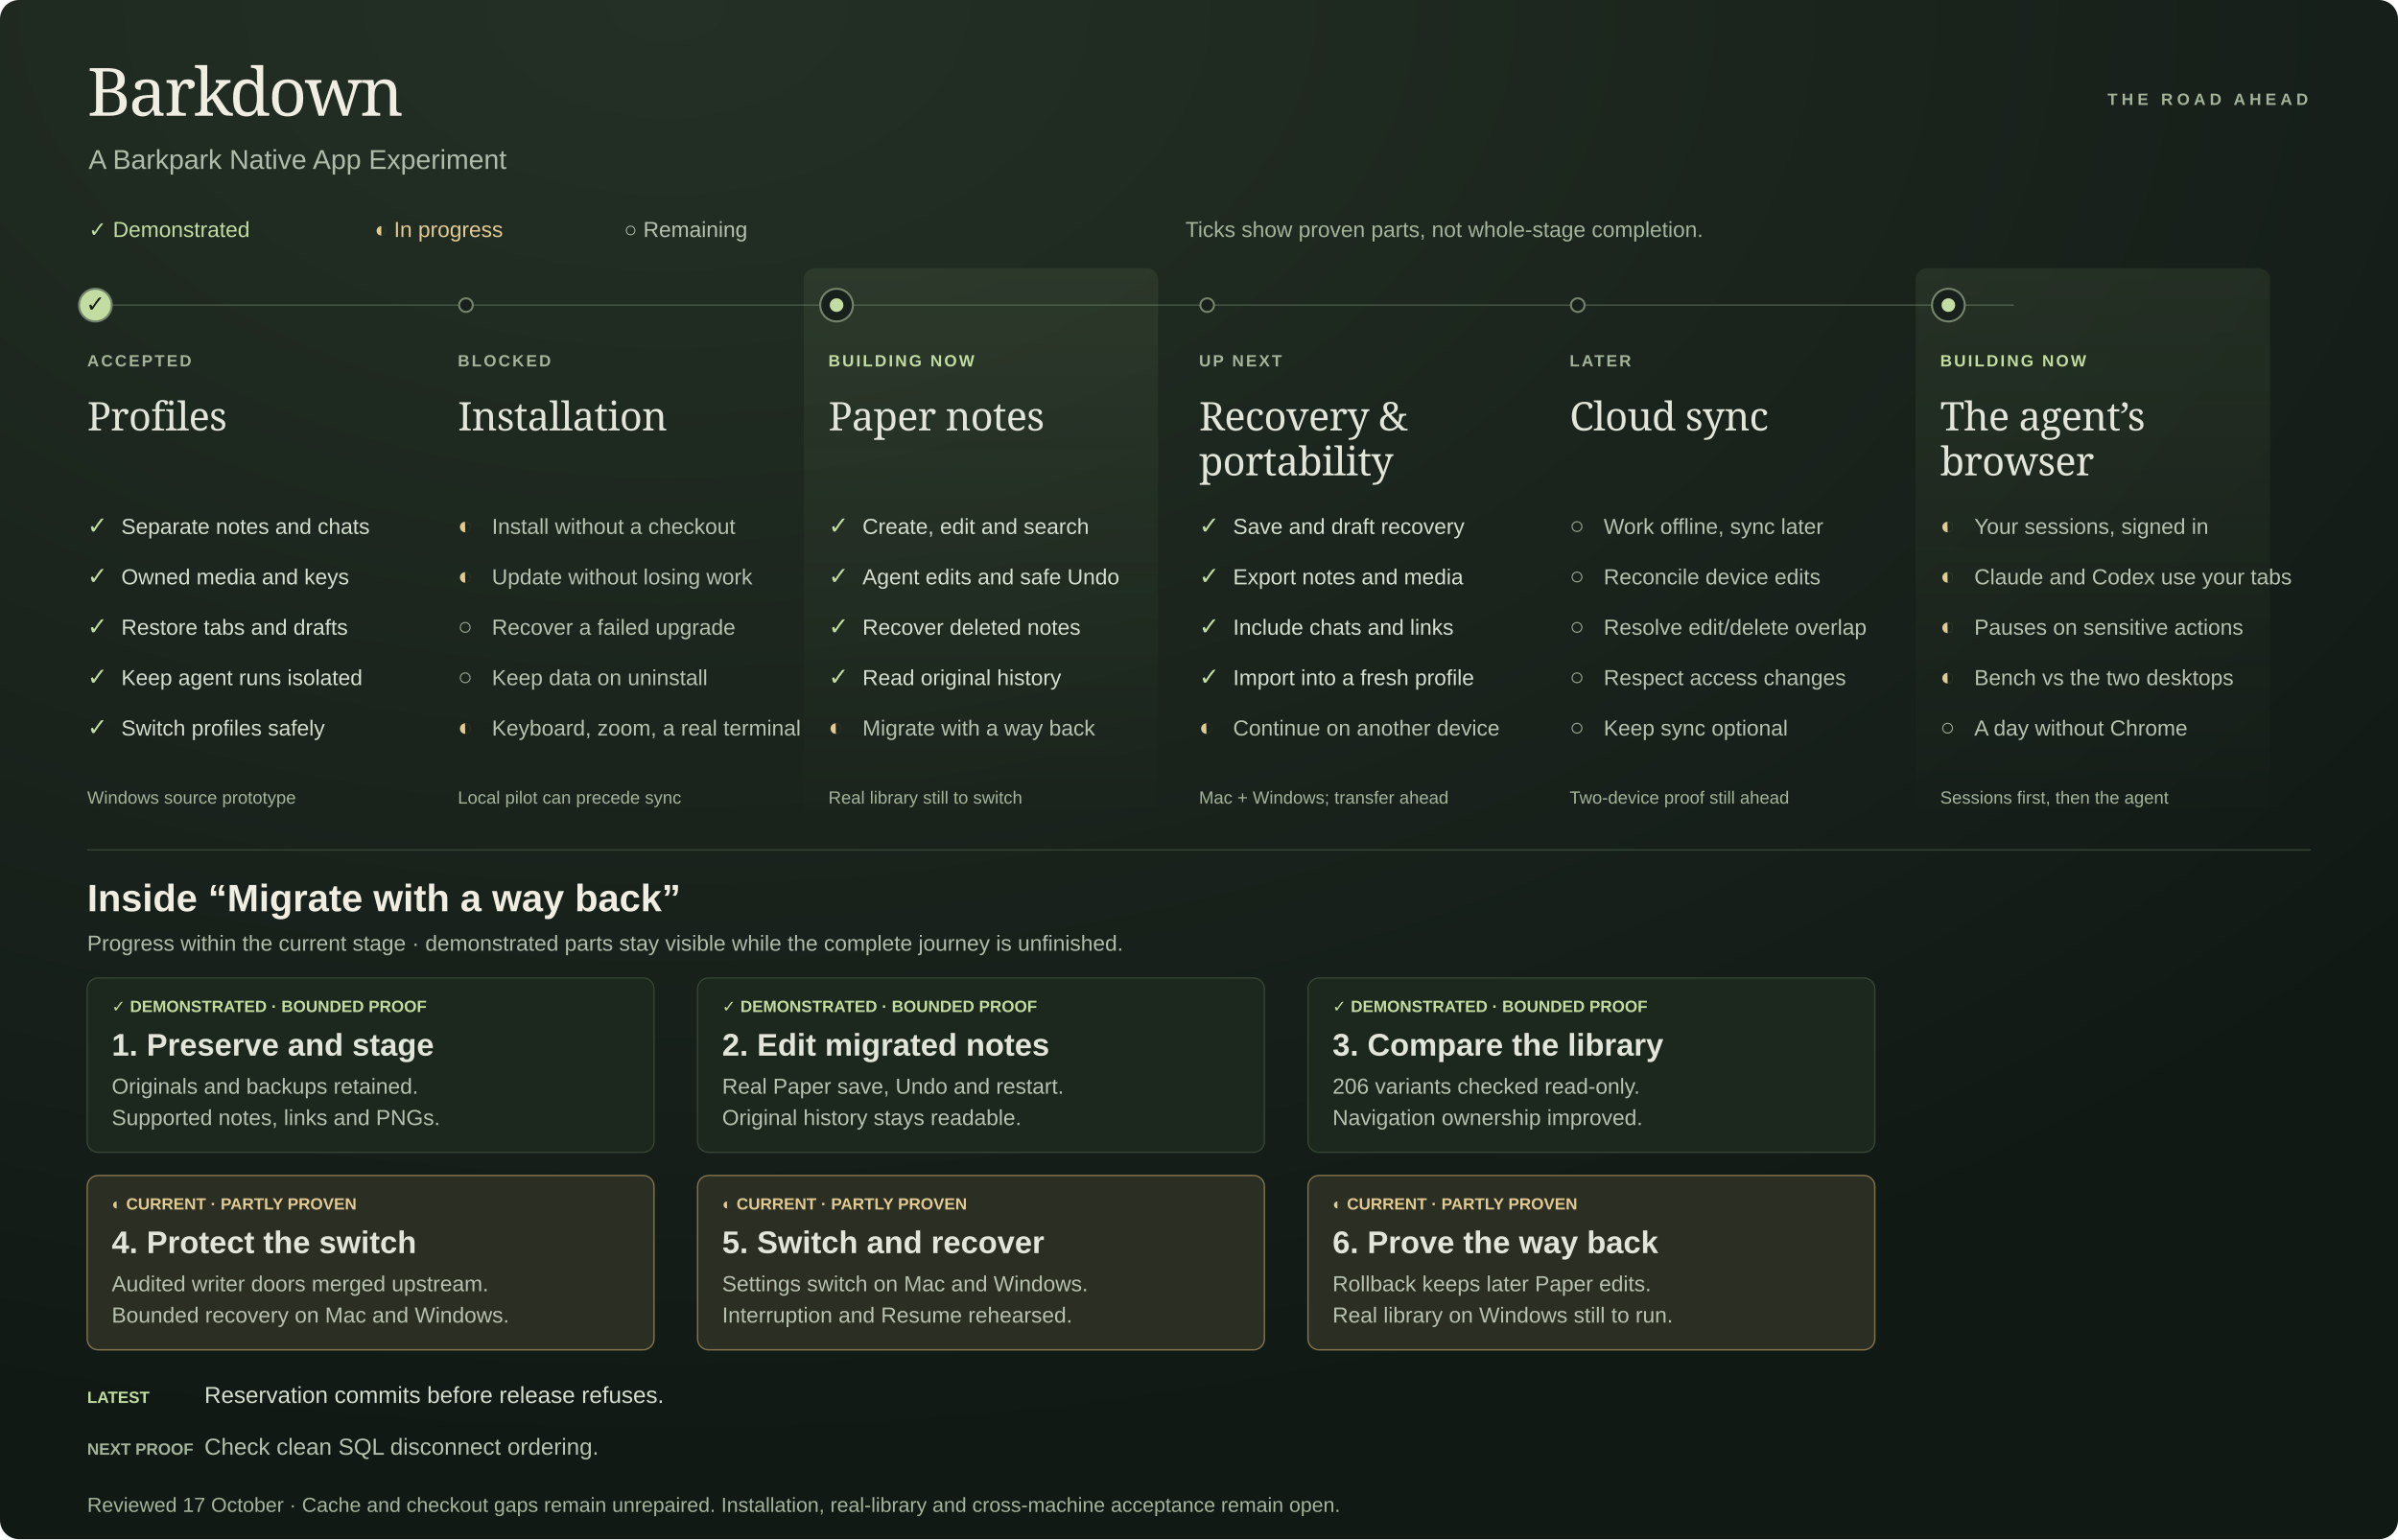
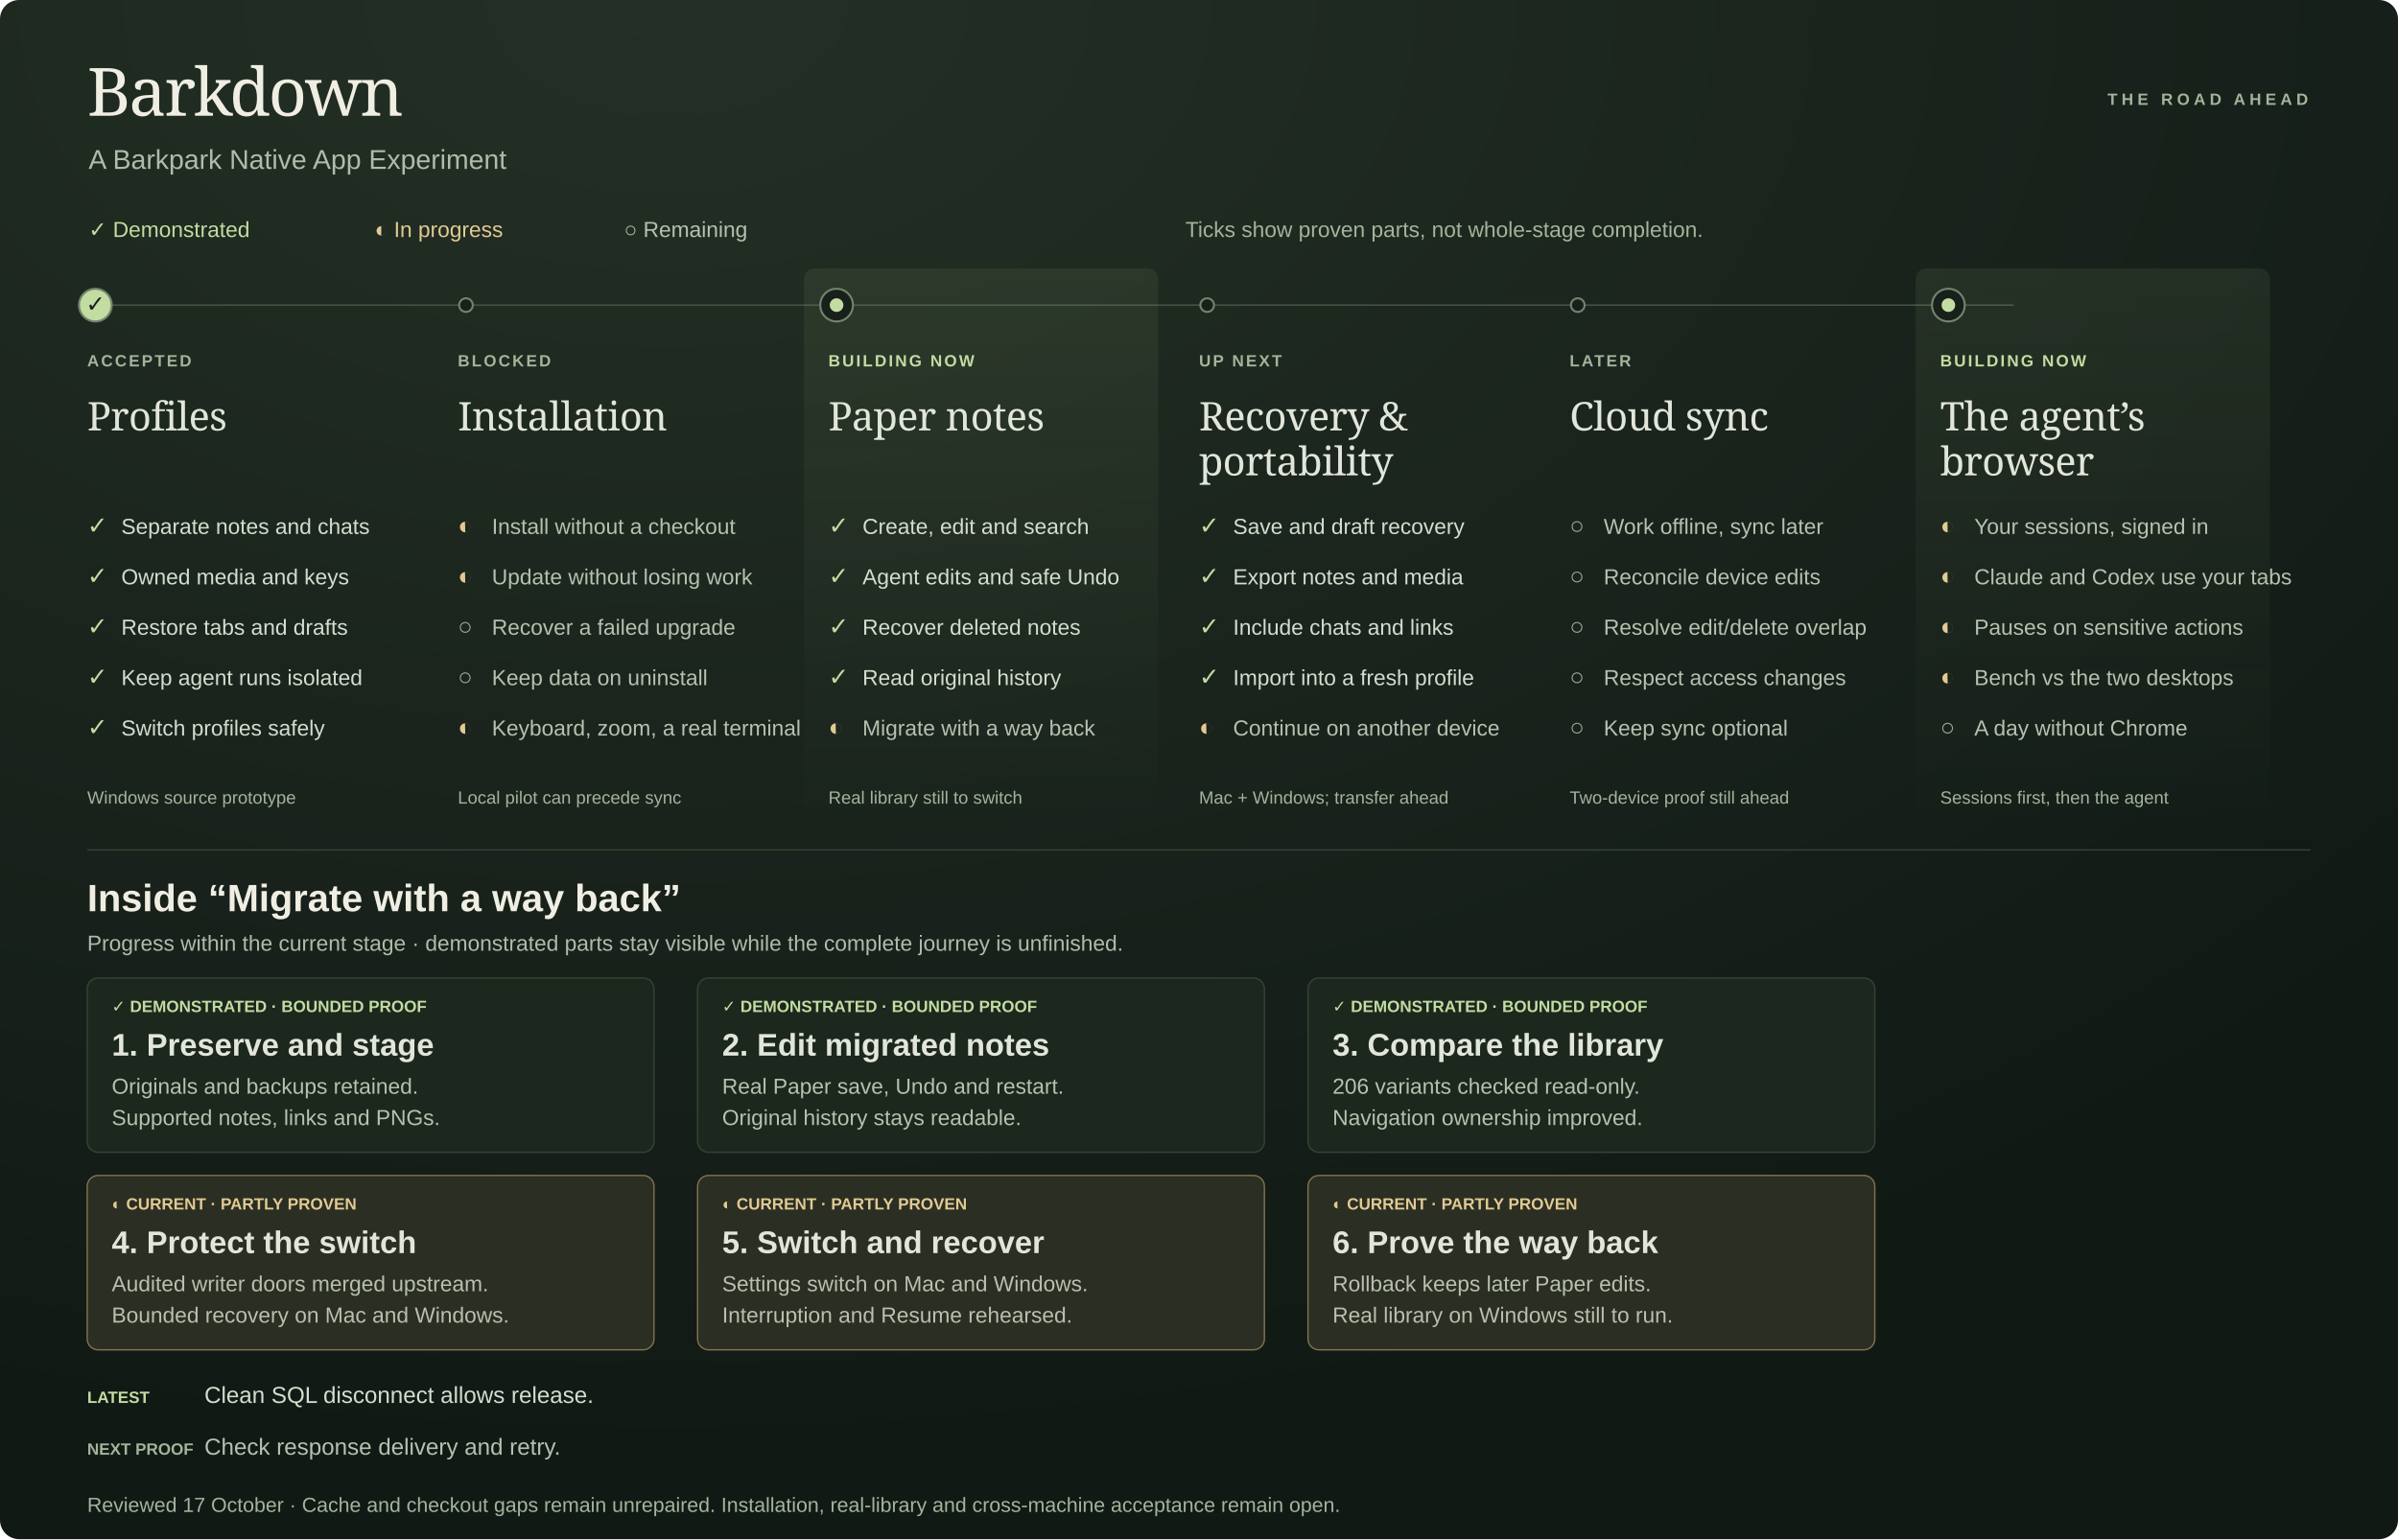
<svg xmlns="http://www.w3.org/2000/svg" width="1760" height="1130" viewBox="0 0 1760 1130" role="img" aria-labelledby="title desc">
  <defs>
    <radialGradient id="background" cx="28%" cy="0%" r="95%">
      <stop stop-color="#243025" />
      <stop offset="1" stop-color="#111915" />
    </radialGradient>
    <linearGradient id="focus" x2="0" y2="1">
      <stop stop-color="#a9c787" stop-opacity=".09" />
      <stop offset="1" stop-color="#a9c787" stop-opacity="0" />
    </linearGradient>
  </defs>
  <g font-family="Segoe UI, Arial, sans-serif">
    <rect width="1760" height="1130" rx="14" fill="url(#background)" />
    <text x="64" y="85" font-family="Georgia, serif" font-size="49" letter-spacing="-1.5" fill="#f0eee2">Barkdown</text>
    <text x="65" y="124" font-size="20" fill="#afbcaa" font-weight="400">A Barkpark Native App Experiment</text>
    <text x="1694" y="77" text-anchor="end" font-size="12" font-weight="600" letter-spacing="3" fill="#a3b49b">THE ROAD AHEAD</text>
    <text x="65" y="174" font-size="16" fill="#c2dca1" font-weight="400">✓  Demonstrated</text>
    <text x="275" y="174" font-size="16" fill="#e2ca93" font-weight="400">◐  In progress</text>
    <text x="458" y="174" font-size="16" fill="#b6c1af" font-weight="400">○  Remaining</text>
    <text x="870" y="174" font-size="16" fill="#a3b49b" font-weight="400">Ticks show proven parts, not whole-stage completion.</text>
    <path d="M70 224H1478" stroke="#475747" stroke-width="1" />
    <g data-phase="P1">
      <circle cx="70" cy="224" r="12" fill="#c2dca1" stroke="#73836c" stroke-width="1.5" />
      <text x="63" y="229" font-size="17" fill="#17201a" font-weight="600">✓</text>
      <text x="64" y="269" font-size="12" letter-spacing="1.5" font-weight="600" fill="#a3b49b">ACCEPTED</text>
      <text x="64" y="316" dy="0" font-family="Georgia, serif" font-size="29" letter-spacing="-.4" fill="#e2e6da">Profiles</text>
      <text x="64" y="392" font-size="18" fill="#c2dca1" font-weight="600">✓</text>
      <text x="89" y="392" font-size="16" fill="#d4ddce" font-weight="400">Separate notes and chats</text>
      <text x="64" y="429" font-size="18" fill="#c2dca1" font-weight="600">✓</text>
      <text x="89" y="429" font-size="16" fill="#d4ddce" font-weight="400">Owned media and keys</text>
      <text x="64" y="466" font-size="18" fill="#c2dca1" font-weight="600">✓</text>
      <text x="89" y="466" font-size="16" fill="#d4ddce" font-weight="400">Restore tabs and drafts</text>
      <text x="64" y="503" font-size="18" fill="#c2dca1" font-weight="600">✓</text>
      <text x="89" y="503" font-size="16" fill="#d4ddce" font-weight="400">Keep agent runs isolated</text>
      <text x="64" y="540" font-size="18" fill="#c2dca1" font-weight="600">✓</text>
      <text x="89" y="540" font-size="16" fill="#d4ddce" font-weight="400">Switch profiles safely</text>
      <text x="64" y="590" font-size="13" fill="#a3b49b" font-weight="400">Windows source prototype</text>
    </g>
    <g data-phase="P5">
      <circle cx="342" cy="224" r="5" fill="#17201a" stroke="#73836c" stroke-width="1.5" />
      <text x="336" y="269" font-size="12" letter-spacing="1.5" font-weight="600" fill="#a3b49b">BLOCKED</text>
      <text x="336" y="316" dy="0" font-family="Georgia, serif" font-size="29" letter-spacing="-.4" fill="#e2e6da">Installation</text>
      <text x="336" y="392" font-size="18" fill="#e2ca93" font-weight="600">◐</text>
      <text x="361" y="392" font-size="16" fill="#b6c1af" font-weight="400">Install without a checkout</text>
      <text x="336" y="429" font-size="18" fill="#e2ca93" font-weight="600">◐</text>
      <text x="361" y="429" font-size="16" fill="#b6c1af" font-weight="400">Update without losing work</text>
      <text x="336" y="466" font-size="18" fill="#9fac99" font-weight="600">○</text>
      <text x="361" y="466" font-size="16" fill="#b6c1af" font-weight="400">Recover a failed upgrade</text>
      <text x="336" y="503" font-size="18" fill="#9fac99" font-weight="600">○</text>
      <text x="361" y="503" font-size="16" fill="#b6c1af" font-weight="400">Keep data on uninstall</text>
      <text x="336" y="540" font-size="18" fill="#e2ca93" font-weight="600">◐</text>
      <text x="361" y="540" font-size="16" fill="#b6c1af" font-weight="400">Keyboard, zoom, a real terminal</text>
      <text x="336" y="590" font-size="13" fill="#a3b49b" font-weight="400">Local pilot can precede sync</text>
    </g>
    <g data-phase="P2">
      <rect x="590" y="197" width="260" height="410" rx="8" fill="url(#focus)" />
      <circle cx="614" cy="224" r="12" fill="#17201a" stroke="#73836c" stroke-width="1.5" />
      <circle cx="614" cy="224" r="5" fill="#c2dca1" />
      <text x="608" y="269" font-size="12" letter-spacing="1.5" font-weight="600" fill="#c2dca1">BUILDING NOW</text>
      <text x="608" y="316" dy="0" font-family="Georgia, serif" font-size="29" letter-spacing="-.4" fill="#e2e6da">Paper notes</text>
      <text x="608" y="392" font-size="18" fill="#c2dca1" font-weight="600">✓</text>
      <text x="633" y="392" font-size="16" fill="#d4ddce" font-weight="400">Create, edit and search</text>
      <text x="608" y="429" font-size="18" fill="#c2dca1" font-weight="600">✓</text>
      <text x="633" y="429" font-size="16" fill="#d4ddce" font-weight="400">Agent edits and safe Undo</text>
      <text x="608" y="466" font-size="18" fill="#c2dca1" font-weight="600">✓</text>
      <text x="633" y="466" font-size="16" fill="#d4ddce" font-weight="400">Recover deleted notes</text>
      <text x="608" y="503" font-size="18" fill="#c2dca1" font-weight="600">✓</text>
      <text x="633" y="503" font-size="16" fill="#d4ddce" font-weight="400">Read original history</text>
      <text x="608" y="540" font-size="18" fill="#e2ca93" font-weight="600">◐</text>
      <text x="633" y="540" font-size="16" fill="#b6c1af" font-weight="400">Migrate with a way back</text>
      <text x="608" y="590" font-size="13" fill="#a3b49b" font-weight="400">Real library still to switch</text>
    </g>
    <g data-phase="P3">
      <circle cx="886" cy="224" r="5" fill="#17201a" stroke="#73836c" stroke-width="1.5" />
      <text x="880" y="269" font-size="12" letter-spacing="1.5" font-weight="600" fill="#a3b49b">UP NEXT</text>
      <text x="880" y="316" dy="0" font-family="Georgia, serif" font-size="29" letter-spacing="-.4" fill="#e2e6da">Recovery &amp;</text>
      <text x="880" y="316" dy="33" font-family="Georgia, serif" font-size="29" letter-spacing="-.4" fill="#e2e6da">portability</text>
      <text x="880" y="392" font-size="18" fill="#c2dca1" font-weight="600">✓</text>
      <text x="905" y="392" font-size="16" fill="#d4ddce" font-weight="400">Save and draft recovery</text>
      <text x="880" y="429" font-size="18" fill="#c2dca1" font-weight="600">✓</text>
      <text x="905" y="429" font-size="16" fill="#d4ddce" font-weight="400">Export notes and media</text>
      <text x="880" y="466" font-size="18" fill="#c2dca1" font-weight="600">✓</text>
      <text x="905" y="466" font-size="16" fill="#d4ddce" font-weight="400">Include chats and links</text>
      <text x="880" y="503" font-size="18" fill="#c2dca1" font-weight="600">✓</text>
      <text x="905" y="503" font-size="16" fill="#d4ddce" font-weight="400">Import into a fresh profile</text>
      <text x="880" y="540" font-size="18" fill="#e2ca93" font-weight="600">◐</text>
      <text x="905" y="540" font-size="16" fill="#b6c1af" font-weight="400">Continue on another device</text>
      <text x="880" y="590" font-size="13" fill="#a3b49b" font-weight="400">Mac + Windows; transfer ahead</text>
    </g>
    <g data-phase="P4">
      <circle cx="1158" cy="224" r="5" fill="#17201a" stroke="#73836c" stroke-width="1.5" />
      <text x="1152" y="269" font-size="12" letter-spacing="1.5" font-weight="600" fill="#a3b49b">LATER</text>
      <text x="1152" y="316" dy="0" font-family="Georgia, serif" font-size="29" letter-spacing="-.4" fill="#e2e6da">Cloud sync</text>
      <text x="1152" y="392" font-size="18" fill="#9fac99" font-weight="600">○</text>
      <text x="1177" y="392" font-size="16" fill="#b6c1af" font-weight="400">Work offline, sync later</text>
      <text x="1152" y="429" font-size="18" fill="#9fac99" font-weight="600">○</text>
      <text x="1177" y="429" font-size="16" fill="#b6c1af" font-weight="400">Reconcile device edits</text>
      <text x="1152" y="466" font-size="18" fill="#9fac99" font-weight="600">○</text>
      <text x="1177" y="466" font-size="16" fill="#b6c1af" font-weight="400">Resolve edit/delete overlap</text>
      <text x="1152" y="503" font-size="18" fill="#9fac99" font-weight="600">○</text>
      <text x="1177" y="503" font-size="16" fill="#b6c1af" font-weight="400">Respect access changes</text>
      <text x="1152" y="540" font-size="18" fill="#9fac99" font-weight="600">○</text>
      <text x="1177" y="540" font-size="16" fill="#b6c1af" font-weight="400">Keep sync optional</text>
      <text x="1152" y="590" font-size="13" fill="#a3b49b" font-weight="400">Two-device proof still ahead</text>
    </g>
    <g data-phase="P6">
      <rect x="1406" y="197" width="260" height="410" rx="8" fill="url(#focus)" />
      <circle cx="1430" cy="224" r="12" fill="#17201a" stroke="#73836c" stroke-width="1.5" />
      <circle cx="1430" cy="224" r="5" fill="#c2dca1" />
      <text x="1424" y="269" font-size="12" letter-spacing="1.5" font-weight="600" fill="#c2dca1">BUILDING NOW</text>
      <text x="1424" y="316" dy="0" font-family="Georgia, serif" font-size="29" letter-spacing="-.4" fill="#e2e6da">The agent’s</text>
      <text x="1424" y="316" dy="33" font-family="Georgia, serif" font-size="29" letter-spacing="-.4" fill="#e2e6da">browser</text>
      <text x="1424" y="392" font-size="18" fill="#e2ca93" font-weight="600">◐</text>
      <text x="1449" y="392" font-size="16" fill="#b6c1af" font-weight="400">Your sessions, signed in</text>
      <text x="1424" y="429" font-size="18" fill="#e2ca93" font-weight="600">◐</text>
      <text x="1449" y="429" font-size="16" fill="#b6c1af" font-weight="400">Claude and Codex use your tabs</text>
      <text x="1424" y="466" font-size="18" fill="#e2ca93" font-weight="600">◐</text>
      <text x="1449" y="466" font-size="16" fill="#b6c1af" font-weight="400">Pauses on sensitive actions</text>
      <text x="1424" y="503" font-size="18" fill="#e2ca93" font-weight="600">◐</text>
      <text x="1449" y="503" font-size="16" fill="#b6c1af" font-weight="400">Bench vs the two desktops</text>
      <text x="1424" y="540" font-size="18" fill="#9fac99" font-weight="600">○</text>
      <text x="1449" y="540" font-size="16" fill="#b6c1af" font-weight="400">A day without Chrome</text>
      <text x="1424" y="590" font-size="13" fill="#a3b49b" font-weight="400">Sessions first, then the agent</text>
    </g>
    <path d="M64 624H1696" stroke="#344435" />
    <text x="64" y="669" font-size="28" fill="#f0eee2" font-weight="600">Inside “Migrate with a way back”</text>
    <text x="64" y="698" font-size="16" fill="#afbcaa" font-weight="400">Progress within the current stage · demonstrated parts stay visible while the complete journey is unfinished.</text>
    <g data-migration-step="1">
      <rect x="64" y="718" width="416" height="128" rx="8" fill="#1c271e" stroke="#344435" />
      <text x="82" y="743" font-size="12" fill="#c2dca1" font-weight="600">✓  DEMONSTRATED · BOUNDED PROOF</text>
      <text x="82" y="775" font-size="23" fill="#e2e6da" font-weight="600">1. Preserve and stage</text>
      <text x="82" y="803" font-size="16" fill="#b6c1af" font-weight="400">Originals and backups retained.</text>
      <text x="82" y="826" font-size="16" fill="#b6c1af" font-weight="400">Supported notes, links and PNGs.</text>
    </g>
    <g data-migration-step="2">
      <rect x="512" y="718" width="416" height="128" rx="8" fill="#1c271e" stroke="#344435" />
      <text x="530" y="743" font-size="12" fill="#c2dca1" font-weight="600">✓  DEMONSTRATED · BOUNDED PROOF</text>
      <text x="530" y="775" font-size="23" fill="#e2e6da" font-weight="600">2. Edit migrated notes</text>
      <text x="530" y="803" font-size="16" fill="#b6c1af" font-weight="400">Real Paper save, Undo and restart.</text>
      <text x="530" y="826" font-size="16" fill="#b6c1af" font-weight="400">Original history stays readable.</text>
    </g>
    <g data-migration-step="3">
      <rect x="960" y="718" width="416" height="128" rx="8" fill="#1c271e" stroke="#344435" />
      <text x="978" y="743" font-size="12" fill="#c2dca1" font-weight="600">✓  DEMONSTRATED · BOUNDED PROOF</text>
      <text x="978" y="775" font-size="23" fill="#e2e6da" font-weight="600">3. Compare the library</text>
      <text x="978" y="803" font-size="16" fill="#b6c1af" font-weight="400">206 variants checked read-only.</text>
      <text x="978" y="826" font-size="16" fill="#b6c1af" font-weight="400">Navigation ownership improved.</text>
    </g>
    <g data-migration-step="4">
      <rect x="64" y="863" width="416" height="128" rx="8" fill="#2b2e22" stroke="#82734e" />
      <text x="82" y="888" font-size="12" fill="#e2ca93" font-weight="600">◐  CURRENT · PARTLY PROVEN</text>
      <text x="82" y="920" font-size="23" fill="#e2e6da" font-weight="600">4. Protect the switch</text>
      <text x="82" y="948" font-size="16" fill="#b6c1af" font-weight="400">Audited writer doors merged upstream.</text>
      <text x="82" y="971" font-size="16" fill="#b6c1af" font-weight="400">Bounded recovery on Mac and Windows.</text>
    </g>
    <g data-migration-step="5">
      <rect x="512" y="863" width="416" height="128" rx="8" fill="#2b2e22" stroke="#82734e" />
      <text x="530" y="888" font-size="12" fill="#e2ca93" font-weight="600">◐  CURRENT · PARTLY PROVEN</text>
      <text x="530" y="920" font-size="23" fill="#e2e6da" font-weight="600">5. Switch and recover</text>
      <text x="530" y="948" font-size="16" fill="#b6c1af" font-weight="400">Settings switch on Mac and Windows.</text>
      <text x="530" y="971" font-size="16" fill="#b6c1af" font-weight="400">Interruption and Resume rehearsed.</text>
    </g>
    <g data-migration-step="6">
      <rect x="960" y="863" width="416" height="128" rx="8" fill="#2b2e22" stroke="#82734e" />
      <text x="978" y="888" font-size="12" fill="#e2ca93" font-weight="600">◐  CURRENT · PARTLY PROVEN</text>
      <text x="978" y="920" font-size="23" fill="#e2e6da" font-weight="600">6. Prove the way back</text>
      <text x="978" y="948" font-size="16" fill="#b6c1af" font-weight="400">Rollback keeps later Paper edits.</text>
      <text x="978" y="971" font-size="16" fill="#b6c1af" font-weight="400">Real library on Windows still to run.</text>
    </g>
    <text x="64" y="1030" font-size="12" fill="#c2dca1" font-weight="600">LATEST</text>
-     <text x="150" y="1030" font-size="17" fill="#d4ddce" font-weight="400">Reservation commits before release refuses.</text>
+     <text x="150" y="1030" font-size="17" fill="#d4ddce" font-weight="400">Clean SQL disconnect allows release.</text>
    <text x="64" y="1068" font-size="12" fill="#a3b49b" font-weight="600">NEXT PROOF</text>
-     <text x="150" y="1068" font-size="17" fill="#b6c1af" font-weight="400">Check clean SQL disconnect ordering.</text>
+     <text x="150" y="1068" font-size="17" fill="#b6c1af" font-weight="400">Check response delivery and retry.</text>
    <text x="64" y="1110" font-size="15" fill="#a3b49b" font-weight="400">Reviewed 17 October · Cache and checkout gaps remain unrepaired. Installation, real-library and cross-machine acceptance remain open.</text>
  </g>
</svg>
